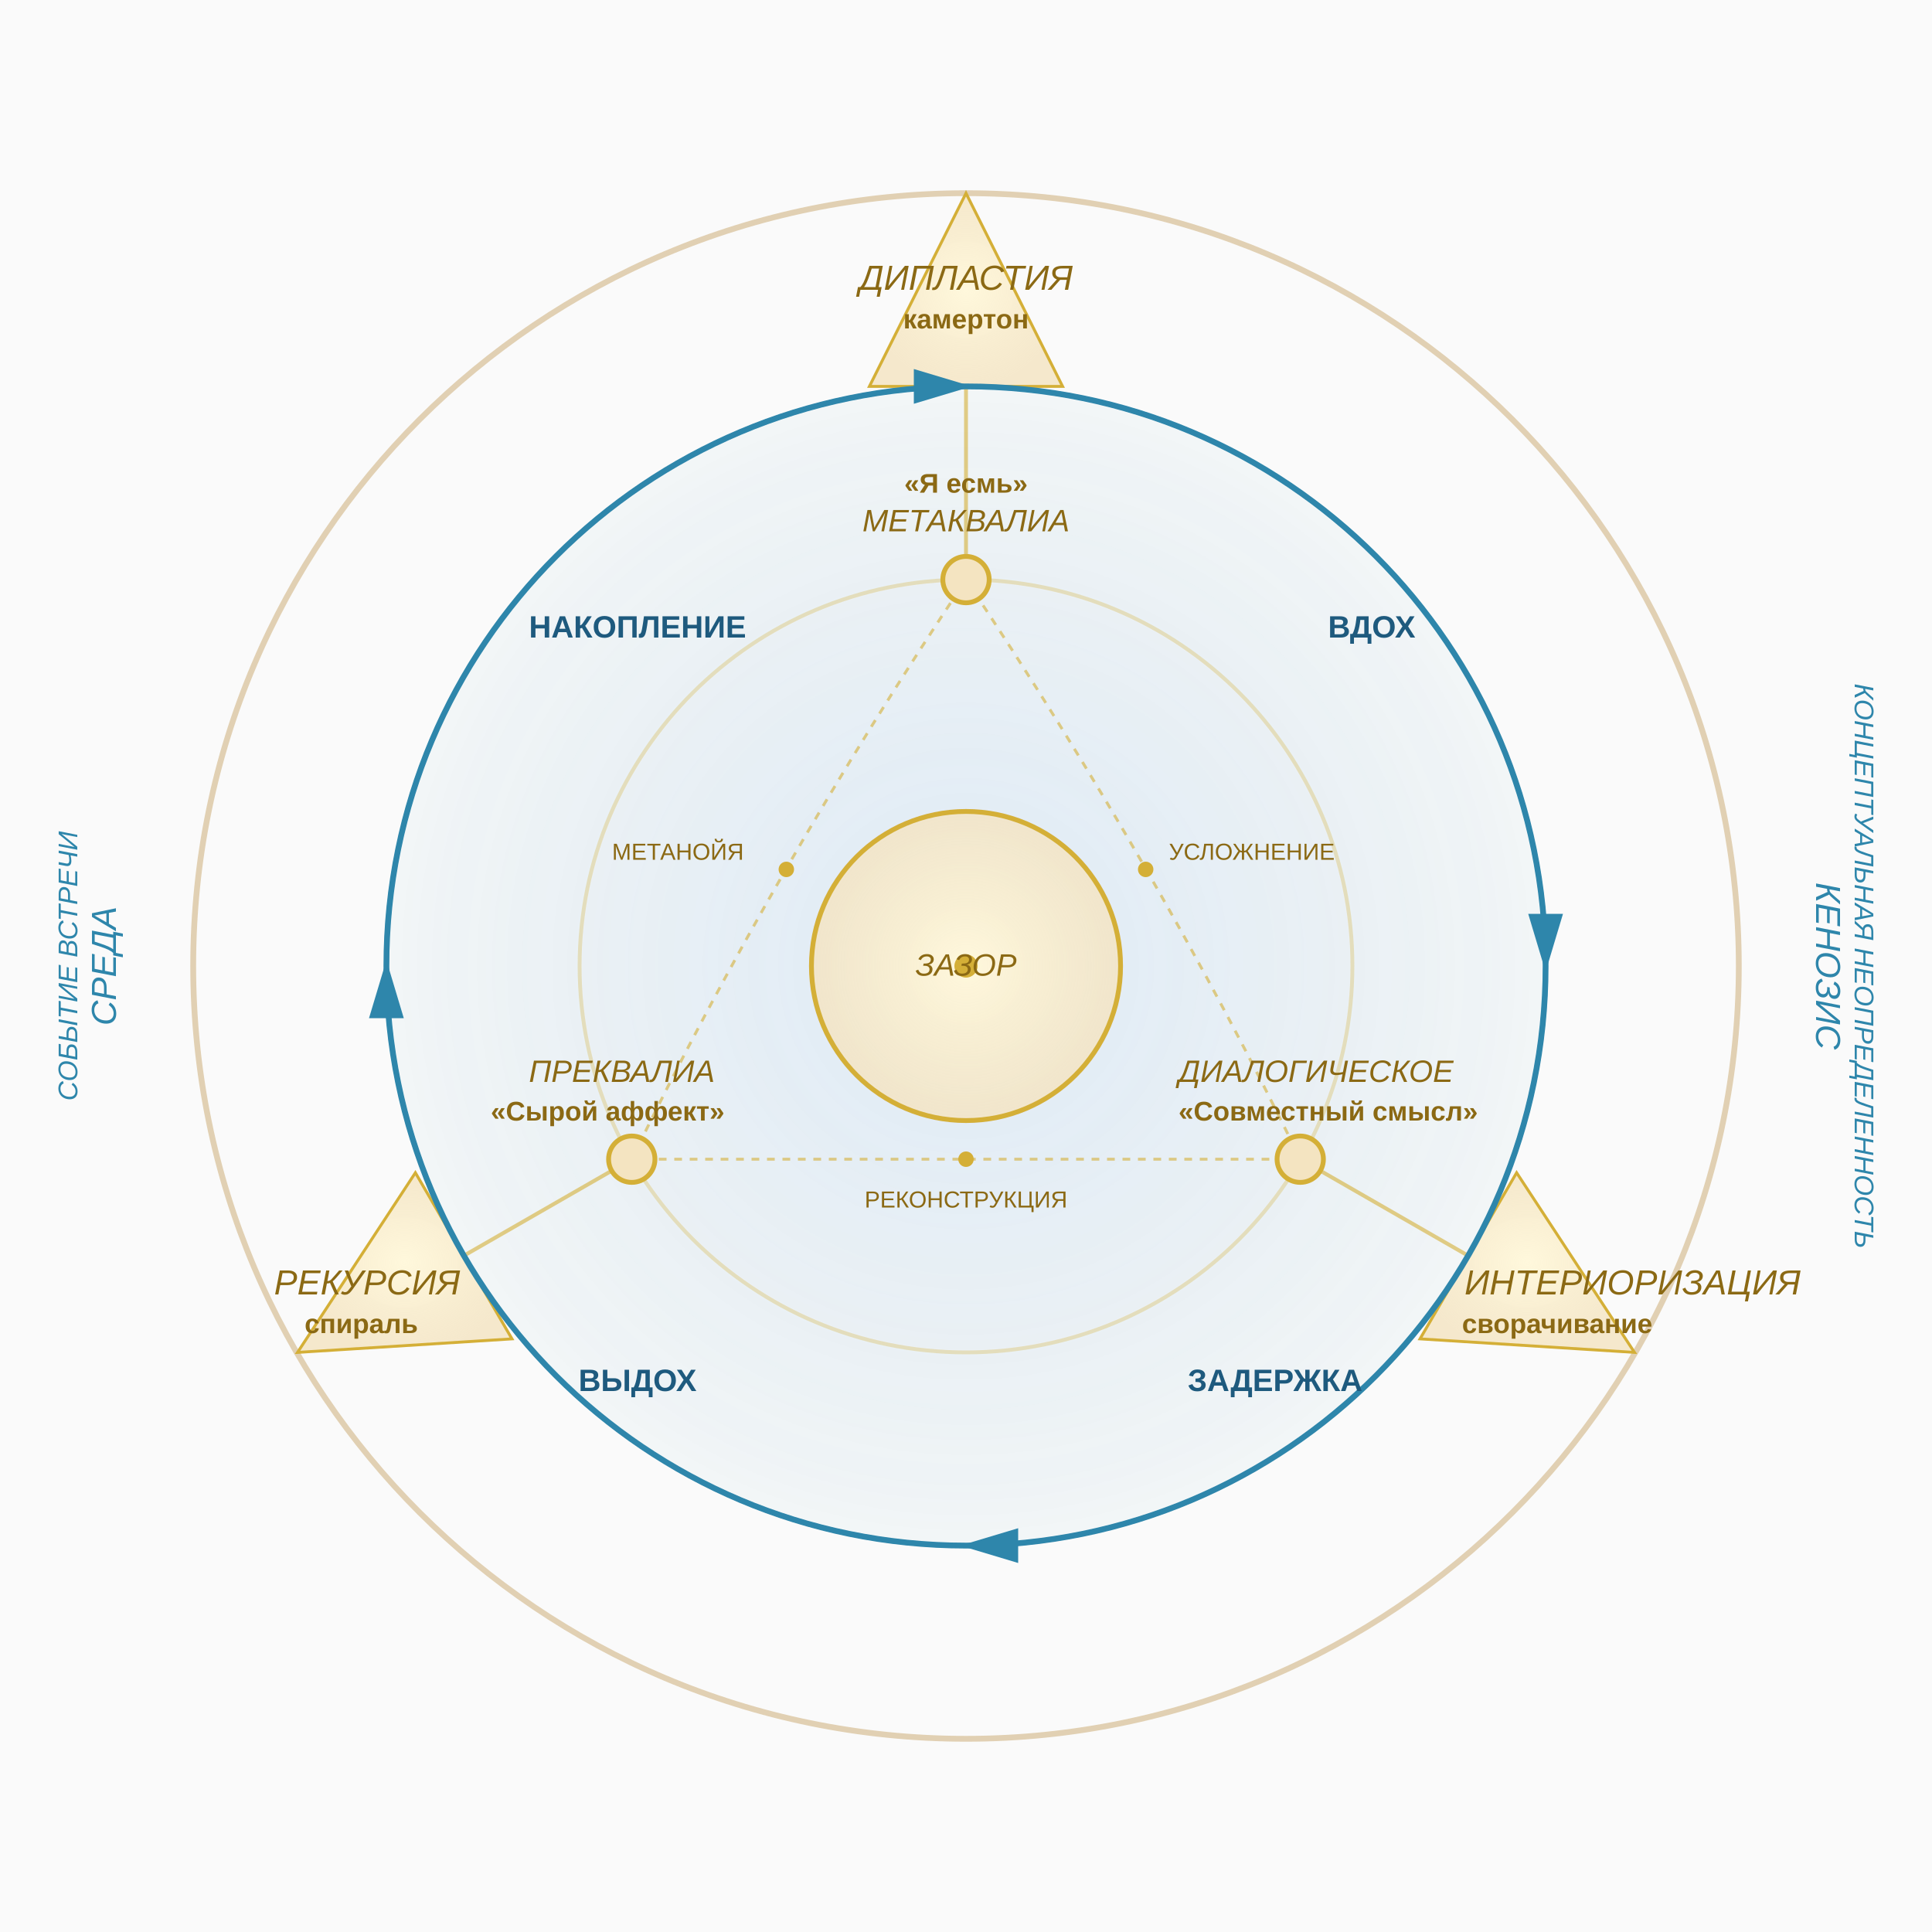
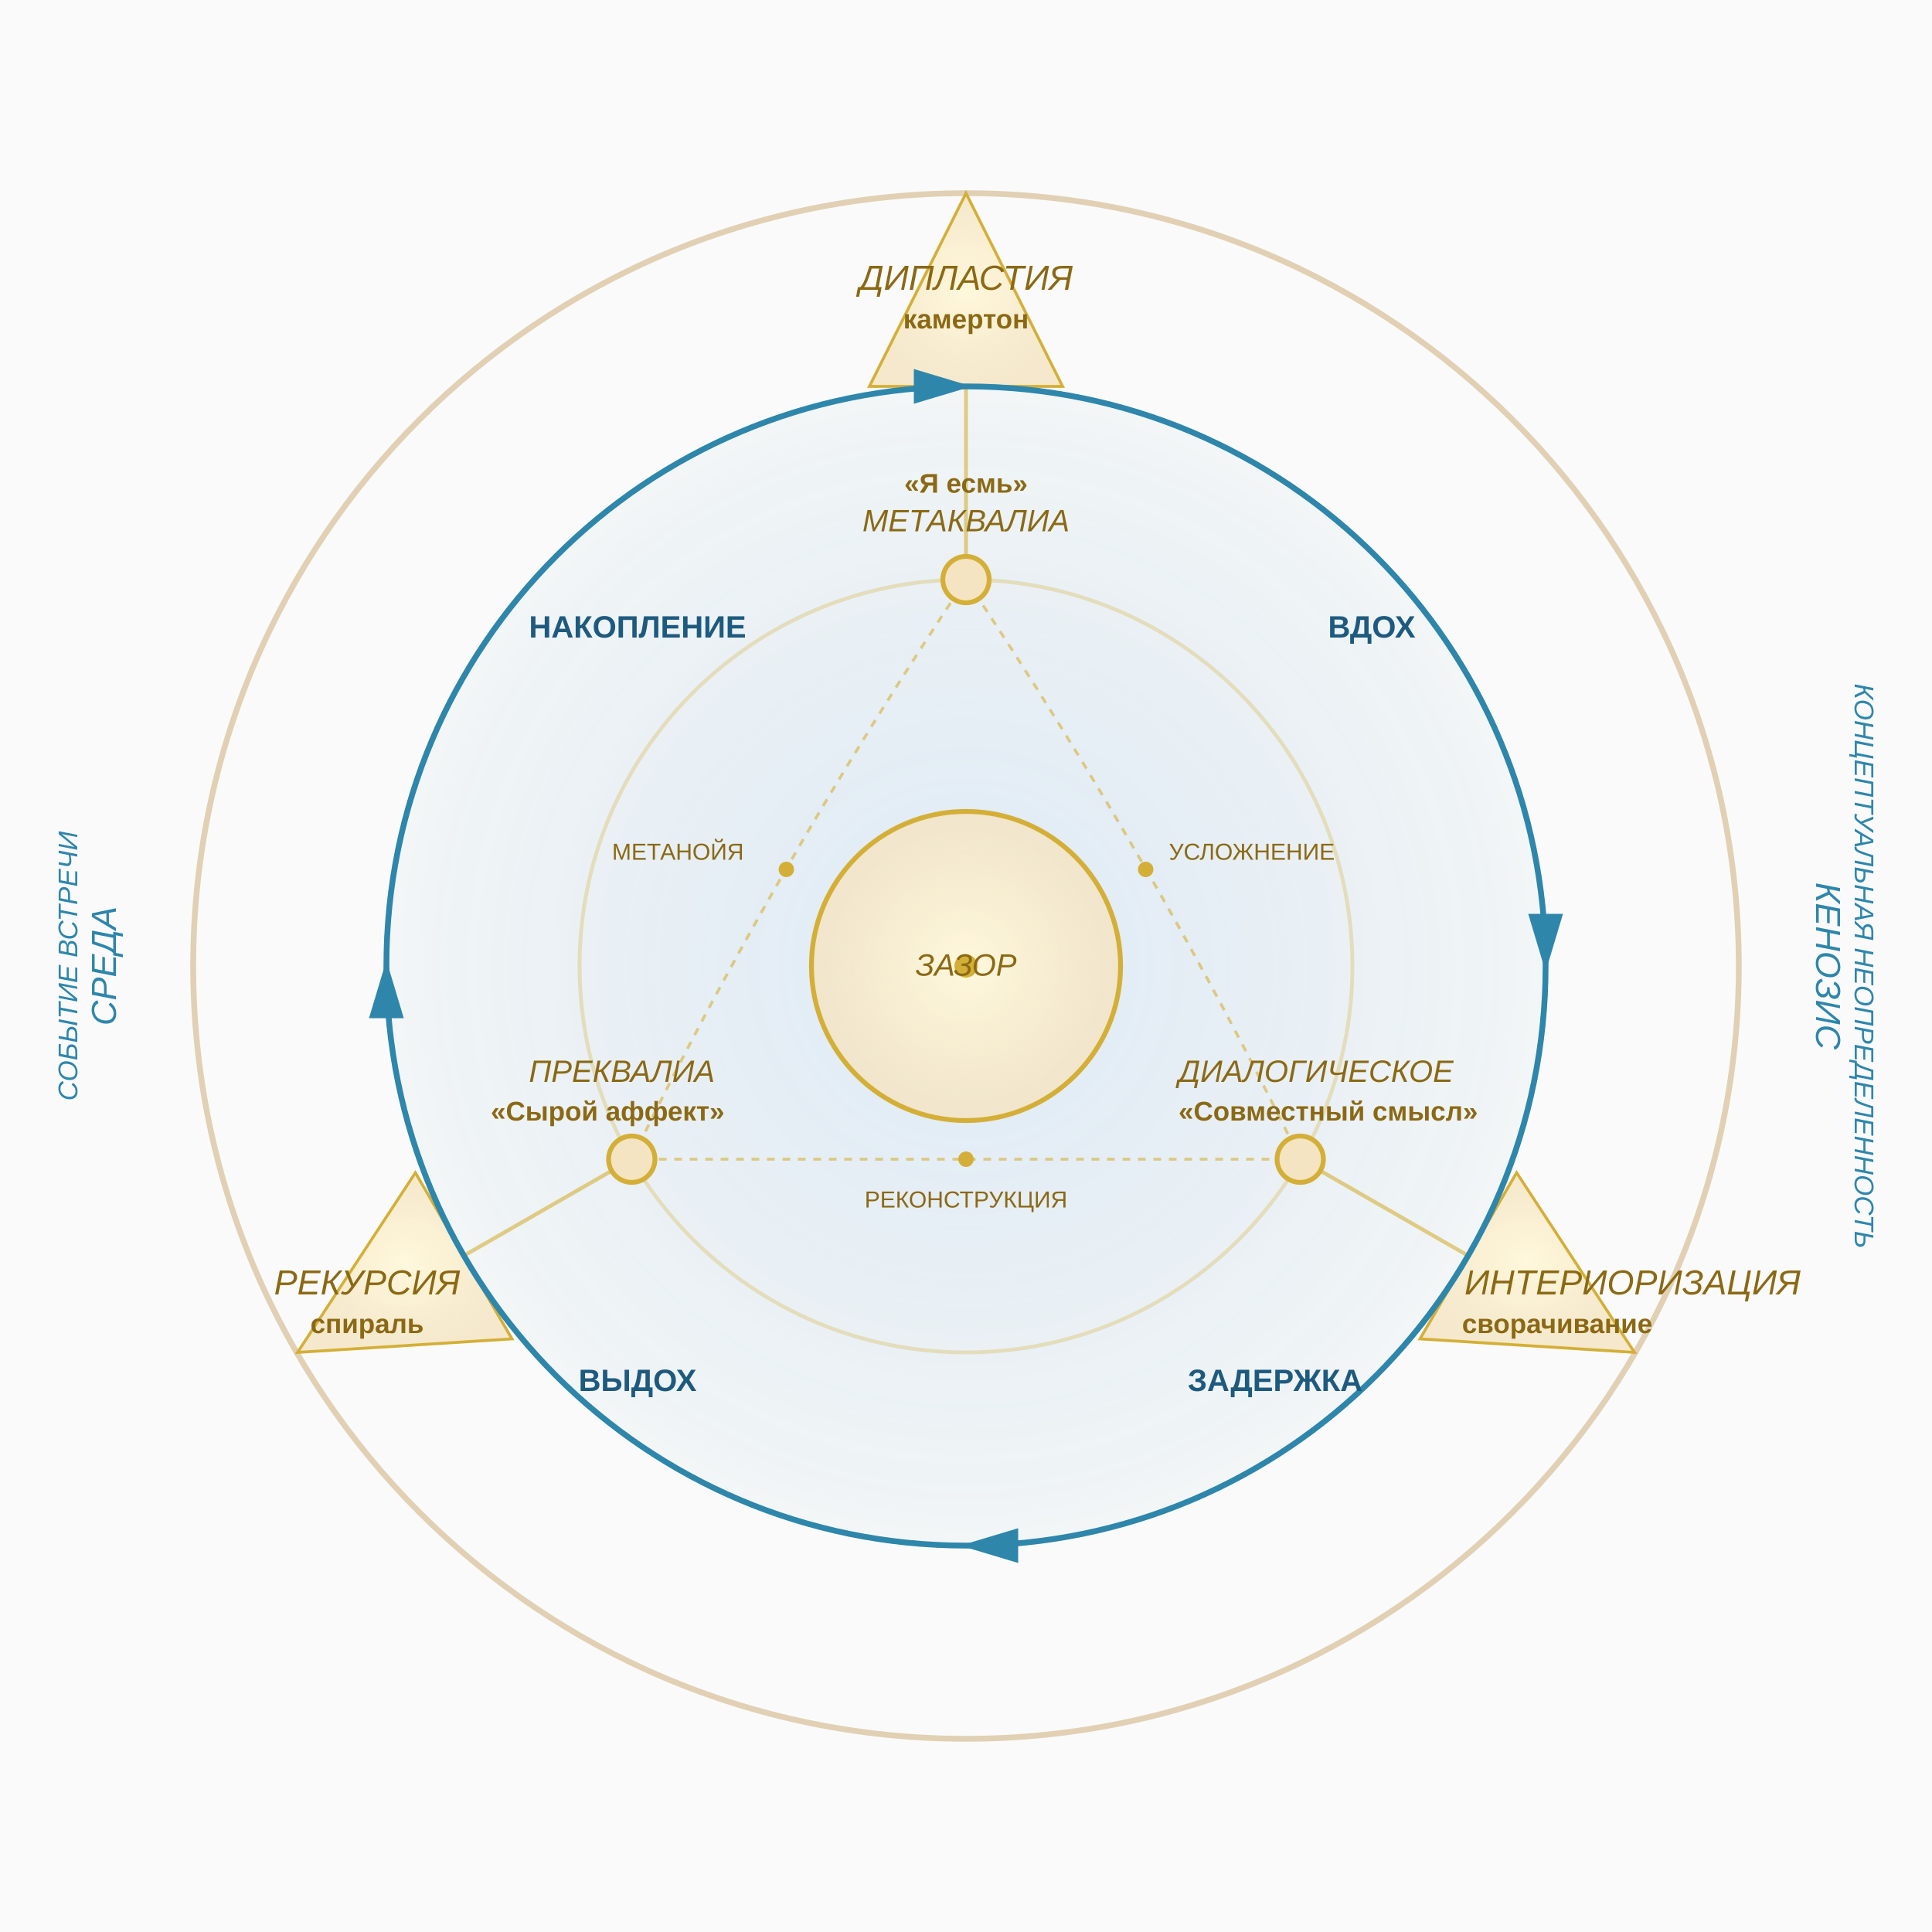
<svg xmlns="http://www.w3.org/2000/svg" viewBox="0 0 1000 1000" width="1000" height="1000">
  <defs>
    <radialGradient id="centerGlow" cx="50%" cy="50%" r="50%">
      <stop offset="0%" style="stop-color:#FFF8DC;stop-opacity:1" />
      <stop offset="100%" style="stop-color:#F4E4C1;stop-opacity:0.8" />
    </radialGradient>
    <radialGradient id="cycleGlow" cx="50%" cy="50%" r="50%">
      <stop offset="0%" style="stop-color:#4A90E2;stop-opacity:0.2" />
      <stop offset="100%" style="stop-color:#2E86AB;stop-opacity:0.05" />
    </radialGradient>
    <marker id="arrowhead" markerWidth="10" markerHeight="10" refX="9" refY="3" orient="auto">
      <polygon points="0 0, 10 3, 0 6" fill="#2E86AB" />
    </marker>
  </defs>
  <rect width="1000" height="1000" fill="#FAFAFA" />
  <circle cx="500" cy="500" r="300" fill="url(#cycleGlow)" stroke="#2E86AB" stroke-width="2.5" opacity="0.8" />
  <circle cx="500" cy="500" r="400" fill="none" stroke="#C8A66B" stroke-width="3" opacity="0.5" />
  <circle cx="500" cy="500" r="200" fill="none" stroke="#D4AF37" stroke-width="2" opacity="0.3" />
  <path d="M 500 300 Q 600 450 673 600" fill="none" stroke="#D4AF37" stroke-width="1.5" stroke-dasharray="4,4" opacity="0.6" />
  <path d="M 673 600 L 327 600" fill="none" stroke="#D4AF37" stroke-width="1.5" stroke-dasharray="4,4" opacity="0.6" />
  <path d="M 327 600 Q 400 450 500 300" fill="none" stroke="#D4AF37" stroke-width="1.5" stroke-dasharray="4,4" opacity="0.6" />
  <g id="diplostia">
    <path d="M 500 100 L 450 200 L 550 200 Z" fill="url(#centerGlow)" stroke="#D4AF37" stroke-width="1.5" />
    <line x1="500" y1="200" x2="500" y2="300" stroke="#D4AF37" stroke-width="2" opacity="0.6" />
    <text x="500" y="150" text-anchor="middle" font-family="Arial, sans-serif" font-size="18" font-style="italic" fill="#8B6914">ДИПЛАСТИЯ</text>
    <text x="500" y="170" text-anchor="middle" font-family="Arial, sans-serif" font-size="14" fill="#8B6914" font-weight="bold">камертон</text>
  </g>
  <g id="interiorization">
    <path d="M 846 700 L 735 693 L 785 607 Z" fill="url(#centerGlow)" stroke="#D4AF37" stroke-width="1.5" />
    <line x1="760" y1="650" x2="673" y2="600" stroke="#D4AF37" stroke-width="2" opacity="0.6" />
    <text x="845" y="670" text-anchor="middle" font-family="Arial, sans-serif" font-size="18" font-style="italic" fill="#8B6914">ИНТЕРИОРИЗАЦИЯ</text>
    <text x="806" y="690" text-anchor="middle" font-family="Arial, sans-serif" font-size="14" fill="#8B6914" font-weight="bold">сворачивание</text>
  </g>
  <g id="recursion">
    <path d="M 154 700 L 265 693 L 215 607 Z" fill="url(#centerGlow)" stroke="#D4AF37" stroke-width="1.5" />
    <line x1="240" y1="650" x2="327" y2="600" stroke="#D4AF37" stroke-width="2" opacity="0.6" />
    <text x="190" y="670" text-anchor="middle" font-family="Arial, sans-serif" font-size="18" font-style="italic" fill="#8B6914">РЕКУРСИЯ</text>
-     <text x="187" y="690" text-anchor="middle" font-family="Arial, sans-serif" font-size="14" fill="#8B6914" font-weight="bold">спираль</text>
+     <text x="190" y="690" text-anchor="middle" font-family="Arial, sans-serif" font-size="14" fill="#8B6914" font-weight="bold">спираль</text>
  </g>
  <g id="inhale">
    <path d="M 500 200 A 300 300 0 0 1 800 500" fill="none" stroke="#2E86AB" stroke-width="3" marker-end="url(#arrowhead)" />
    <text x="710" y="330" text-anchor="middle" font-family="Arial, sans-serif" font-size="16" font-weight="bold" fill="#1E5A7E">ВДОХ</text>
  </g>
  <g id="delay">
    <path d="M 800 500 A 300 300 0 0 1 500 800" fill="none" stroke="#2E86AB" stroke-width="3" marker-end="url(#arrowhead)" />
    <text x="660" y="720" text-anchor="middle" font-family="Arial, sans-serif" font-size="16" font-weight="bold" fill="#1E5A7E">ЗАДЕРЖКА</text>
  </g>
  <g id="exhale">
    <path d="M 500 800 A 300 300 0 0 1 200 500" fill="none" stroke="#2E86AB" stroke-width="3" marker-end="url(#arrowhead)" />
    <text x="330" y="720" text-anchor="middle" font-family="Arial, sans-serif" font-size="16" font-weight="bold" fill="#1E5A7E">ВЫДОХ</text>
  </g>
  <g id="accumulate">
    <path d="M 200 500 A 300 300 0 0 1 500 200" fill="none" stroke="#2E86AB" stroke-width="3" marker-end="url(#arrowhead)" />
    <text x="330" y="330" text-anchor="middle" font-family="Arial, sans-serif" font-size="16" font-weight="bold" fill="#1E5A7E">НАКОПЛЕНИЕ</text>
  </g>
  <g id="metaqualia">
    <circle cx="500" cy="300" r="12" fill="#F4E4C1" stroke="#D4AF37" stroke-width="2.5" />
    <text x="500" y="275" text-anchor="middle" font-family="Arial, sans-serif" font-size="16" font-style="italic" fill="#8B6914">МЕТАКВАЛИА</text>
    <text x="500" y="255" text-anchor="middle" font-family="Arial, sans-serif" font-size="14" fill="#8B6914" font-weight="bold">«Я есмь»</text>
  </g>
  <g id="dialogical">
    <circle cx="673" cy="600" r="12" fill="#F4E4C1" stroke="#D4AF37" stroke-width="2.5" />
    <text x="610" y="560" text-anchor="start" font-family="Arial, sans-serif" font-size="16" font-style="italic" fill="#8B6914">ДИАЛОГИЧЕСКОЕ</text>
    <text x="610" y="580" text-anchor="start" font-family="Arial, sans-serif" font-size="14" fill="#8B6914" font-weight="bold">«Совместный смысл»</text>
  </g>
  <g id="prequalia">
    <circle cx="327" cy="600" r="12" fill="#F4E4C1" stroke="#D4AF37" stroke-width="2.5" />
    <text x="370" y="560" text-anchor="end" font-family="Arial, sans-serif" font-size="16" font-style="italic" fill="#8B6914">ПРЕКВАЛИА</text>
    <text x="375" y="580" text-anchor="end" font-family="Arial, sans-serif" font-size="14" fill="#8B6914" font-weight="bold">«Сырой аффект»</text>
  </g>
  <g id="transform-points">
    <circle cx="593" cy="450" r="4" fill="#D4AF37" />
    <text x="605" y="445" font-family="Arial, sans-serif" font-size="12" fill="#8B6914">УСЛОЖНЕНИЕ</text>
    <circle cx="500" cy="600" r="4" fill="#D4AF37" />
    <text x="500" y="625" text-anchor="middle" font-family="Arial, sans-serif" font-size="12" fill="#8B6914">РЕКОНСТРУКЦИЯ</text>
    <circle cx="407" cy="450" r="4" fill="#D4AF37" />
    <text x="385" y="445" text-anchor="end" font-family="Arial, sans-serif" font-size="12" fill="#8B6914">МЕТАНОЙЯ</text>
  </g>
  <g id="center">
    <circle cx="500" cy="500" r="80" fill="url(#centerGlow)" stroke="#D4AF37" stroke-width="2.5" />
    <circle cx="500" cy="500" r="6" fill="#D4AF37" />
    <text x="500" y="505" text-anchor="middle" font-family="Arial, sans-serif" font-size="16" font-style="italic" fill="#8B6914">ЗАЗОР</text>
  </g>
  <text x="940" y="500" text-anchor="middle" font-family="Arial, sans-serif" font-size="18" font-style="italic" fill="#2E86AB" transform="rotate(90 940 500)">КЕНОЗИС</text>
  <text x="960" y="500" text-anchor="middle" font-family="Arial, sans-serif" font-size="14" fill="#2E86AB" font-style="italic" transform="rotate(90 960 500)">КОНЦЕПТУАЛЬНАЯ НЕОПРЕДЕЛЕННОСТЬ</text>
  <text x="60" y="500" text-anchor="middle" font-family="Arial, sans-serif" font-size="18" font-style="italic" fill="#2E86AB" transform="rotate(-90 60 500)">СРЕДА</text>
  <text x="40" y="500" text-anchor="middle" font-family="Arial, sans-serif" font-size="14" fill="#2E86AB" font-style="italic" transform="rotate(-90 40 500)">СОБЫТИЕ ВСТРЕЧИ</text>
</svg>
